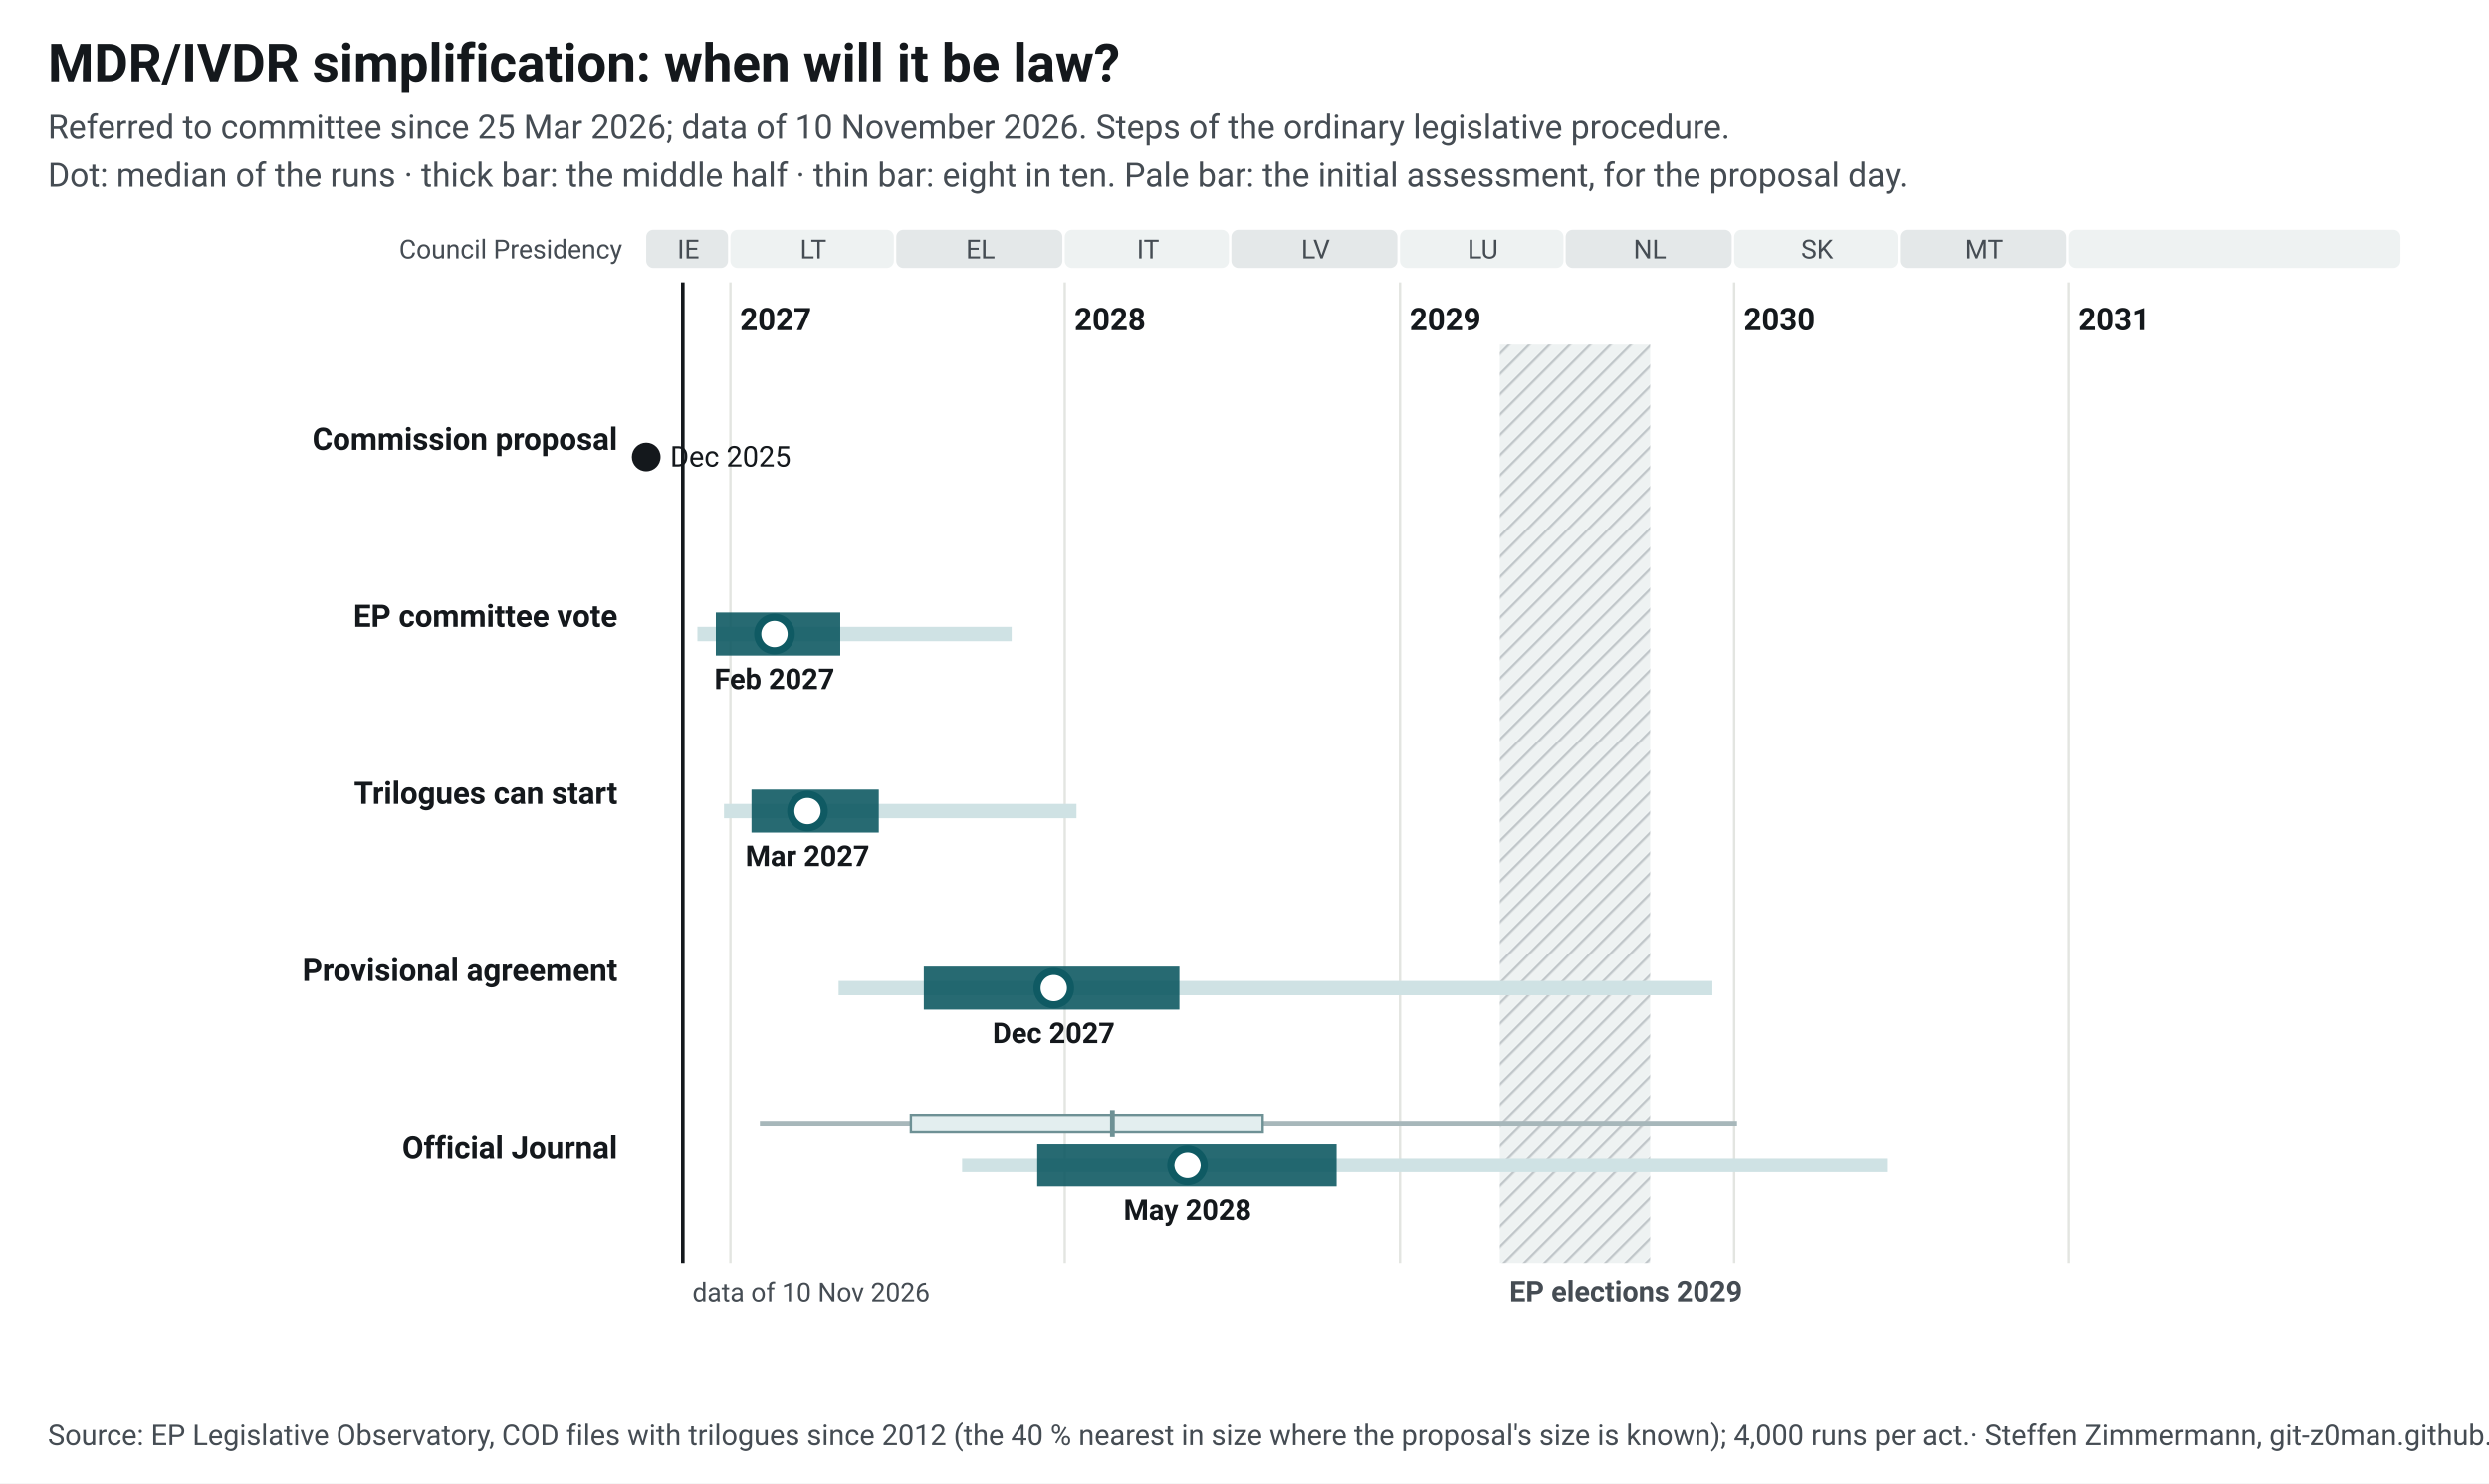
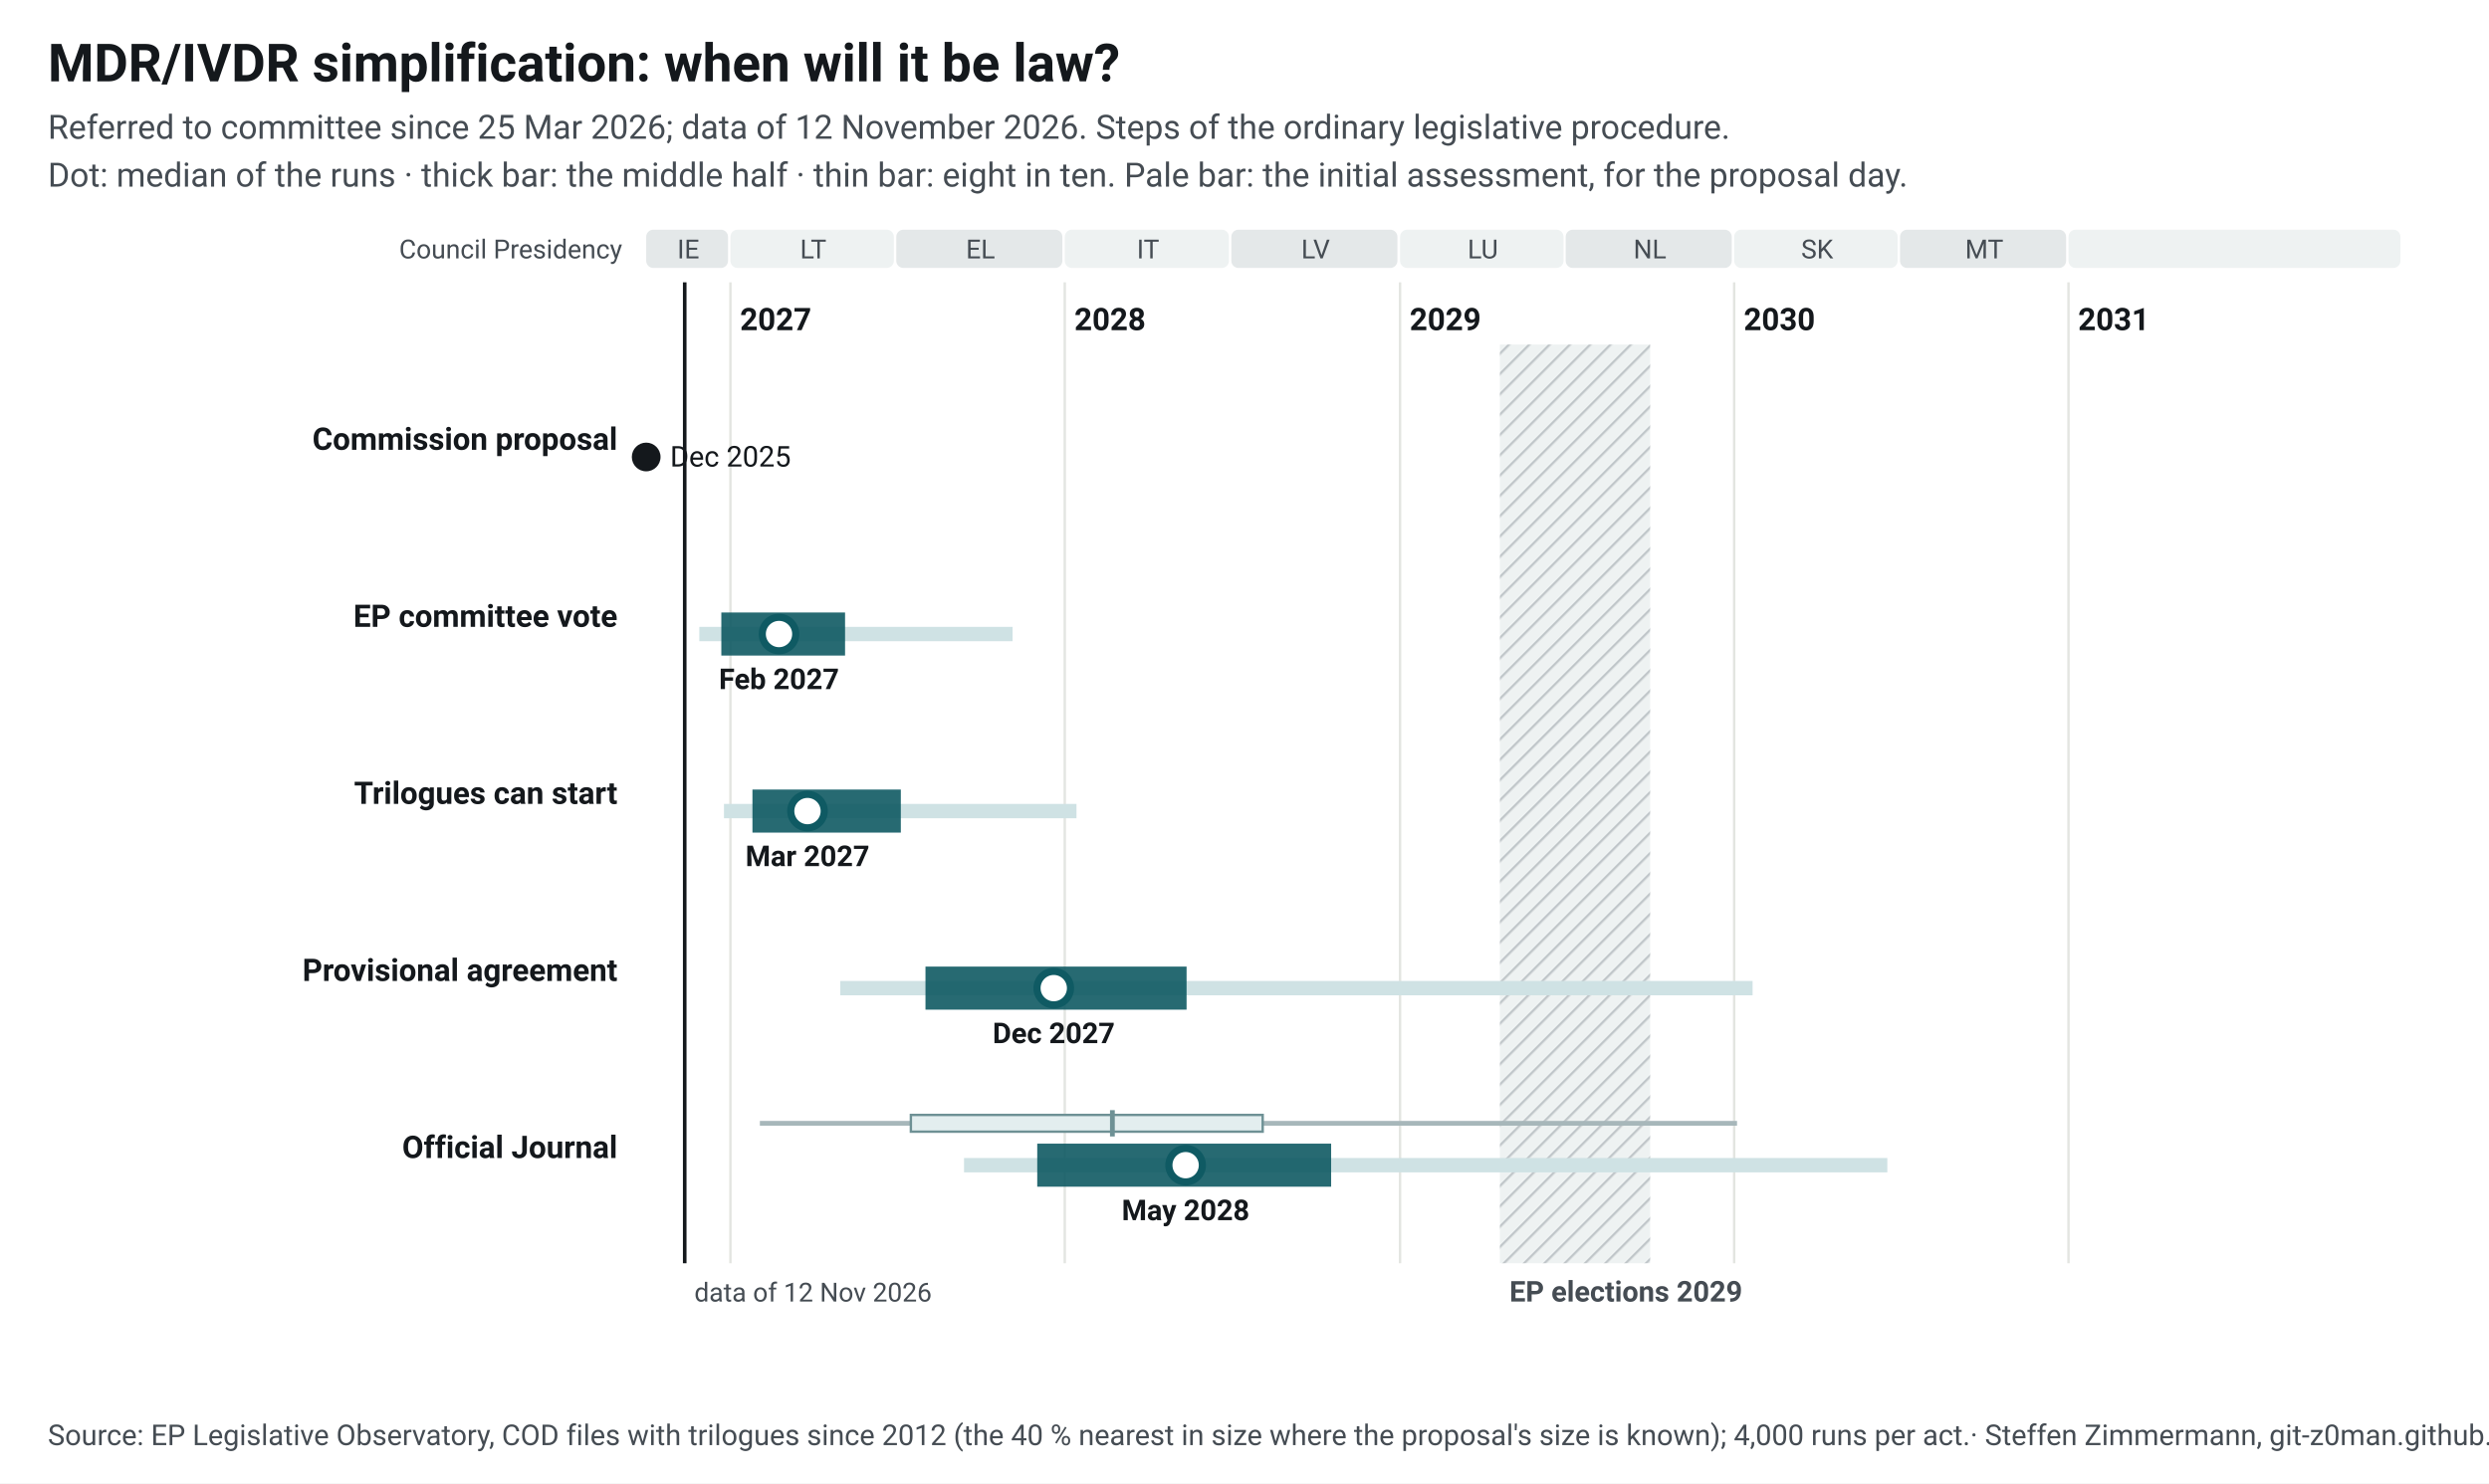
<svg xmlns="http://www.w3.org/2000/svg" width="1040" height="620" viewBox="0 0 1040 620" font-family="&quot;Source Sans 3&quot;, system-ui, -apple-system, Segoe UI, Roboto, Arial, sans-serif" font-size="13">
  <style>.ink{fill:#14181c}.mu{fill:#454c53}.gr{stroke:#e3e5e1;stroke-width:1}.pa{fill:#eef2f2}.pb{fill:#e4e8e9}.hb{fill:#eef2f2}.hl{stroke:#c3c9cc}.wt{fill:#454c53}.pt{fill:#14181c;paint-order:stroke;stroke:#fff;stroke-width:4px;stroke-linejoin:round}.pl{stroke:#14181c}.td{stroke:#14181c;stroke-width:1.5}.b50{fill:#0f5a63;opacity:.9}.b80{fill:#cfe2e4}.med{fill:#fff;stroke:#0f5a63}.fx{fill:#14181c}.ini{fill:#e3eeef;stroke:#6e9195;stroke-width:1}.ini80{fill:#a7b7ba}.inim{stroke:#6e9195;stroke-width:2}.c1{stroke:#0f5a63}.c2{stroke:#454c53;stroke-dasharray:7 4}a text{fill:#0f5a63}.nl-pending{fill:#0f5a63}.nl-adopted{fill:#5b646b}.nl-plan{fill:#fff;stroke:#14181c}.nl-open{fill:none;stroke:#14181c}.nl-q{fill:#14181c}.nl-row{stroke:#e3e5e1;stroke-width:.6}.nl-g-announced{fill:#f1f2f3}.nl-g-pending{fill:#e3eeef}.nl-g-adopted{fill:#eef2f2}</style>
  <rect width="1040" height="620" fill="#fff" />
  <text x="20" y="34" font-size="22" font-weight="700" class="ink">MDR/IVDR simplification: when will it be law?</text>
-   <text x="20" y="58" font-size="14" class="mu">Referred to committee since 25 Mar 2026; data of 10 November 2026. Steps of the ordinary legislative procedure.</text>
+   <text x="20" y="58" font-size="14" class="mu">Referred to committee since 25 Mar 2026; data of 12 November 2026. Steps of the ordinary legislative procedure.</text>
  <text x="20" y="78" font-size="14" class="mu">Dot: median of the runs · thick bar: the middle half · thin bar: eight in ten. Pale bar: the initial assessment, for the proposal day.</text>
  <g transform="translate(20,92)">
    <defs>
      <pattern id="hatch-39" width="6" height="6" patternUnits="userSpaceOnUse" patternTransform="rotate(45)">
        <rect width="6" height="6" class="hb" />
        <line x1="0" y1="0" x2="0" y2="6" class="hl" stroke-width="2" />
      </pattern>
    </defs>
    <rect x="250.0" y="4" width="34.2" height="16" rx="3" class="pb" data-tip="Council Presidency: IE, Jul 2026 to Dec 2026" />
    <text x="267.6" y="16" text-anchor="middle" font-size="11" class="mu">IE</text>
    <rect x="285.2" y="4" width="68.3" height="16" rx="3" class="pa" data-tip="Council Presidency: LT, Jan 2027 to Jun 2027" />
    <text x="319.8" y="16" text-anchor="middle" font-size="11" class="mu">LT</text>
    <rect x="354.5" y="4" width="69.4" height="16" rx="3" class="pb" data-tip="Council Presidency: EL, Jul 2027 to Dec 2027" />
    <text x="389.7" y="16" text-anchor="middle" font-size="11" class="mu">EL</text>
    <rect x="424.9" y="4" width="68.6" height="16" rx="3" class="pa" data-tip="Council Presidency: IT, Jan 2028 to Jun 2028" />
    <text x="459.7" y="16" text-anchor="middle" font-size="11" class="mu">IT</text>
    <rect x="494.5" y="4" width="69.4" height="16" rx="3" class="pb" data-tip="Council Presidency: LV, Jul 2028 to Dec 2028" />
    <text x="529.7" y="16" text-anchor="middle" font-size="11" class="mu">LV</text>
    <rect x="565.0" y="4" width="68.3" height="16" rx="3" class="pa" data-tip="Council Presidency: LU, Jan 2029 to Jun 2029" />
    <text x="599.6" y="16" text-anchor="middle" font-size="11" class="mu">LU</text>
    <rect x="634.2" y="4" width="69.4" height="16" rx="3" class="pb" data-tip="Council Presidency: NL, Jul 2029 to Dec 2029" />
    <text x="669.4" y="16" text-anchor="middle" font-size="11" class="mu">NL</text>
    <rect x="704.6" y="4" width="68.3" height="16" rx="3" class="pa" data-tip="Council Presidency: SK, Jan 2030 to Jun 2030" />
    <text x="739.3" y="16" text-anchor="middle" font-size="11" class="mu">SK</text>
    <rect x="773.9" y="4" width="69.4" height="16" rx="3" class="pb" data-tip="Council Presidency: MT, Jul 2030 to Dec 2030" />
    <text x="809.1" y="16" text-anchor="middle" font-size="11" class="mu">MT</text>
    <rect x="844.3" y="4" width="138.7" height="16" rx="3" class="pa" data-tip="Council Presidency: not decided, Jan 2031 to Dec 2031" />
    <text x="914.2" y="16" text-anchor="middle" font-size="11" class="mu" />
    <line x1="285.2" y1="26" x2="285.2" y2="436" class="gr" />
    <text x="289.2" y="46" font-weight="600" class="ink">2027</text>
    <line x1="424.9" y1="26" x2="424.9" y2="436" class="gr" />
    <text x="428.9" y="46" font-weight="600" class="ink">2028</text>
    <line x1="565.0" y1="26" x2="565.0" y2="436" class="gr" />
    <text x="569.0" y="46" font-weight="600" class="ink">2029</text>
    <line x1="704.6" y1="26" x2="704.6" y2="436" class="gr" />
    <text x="708.6" y="46" font-weight="600" class="ink">2030</text>
    <line x1="844.3" y1="26" x2="844.3" y2="436" class="gr" />
    <text x="848.3" y="46" font-weight="600" class="ink">2031</text>
    <rect x="606.7" y="52" width="62.8" height="384" fill="url(#hatch-39)" data-tip="European elections 2029: Parliament does no legislative work from its last session in April until the new committees vote again in October (assumption, as in 2024; the dates are not set yet)." />
    <text x="610.7" y="452" font-size="12" font-weight="600" class="wt">EP elections 2029</text>
    <text x="240" y="16" text-anchor="end" font-size="11" class="mu">Council Presidency</text>
-     <line x1="265.3" y1="26" x2="265.3" y2="436" class="td" />
-     <text x="269.3" y="452" font-size="11" class="mu">data of 10 Nov 2026</text>
+     <line x1="266.1" y1="26" x2="266.1" y2="436" class="td" />
+     <text x="270.1" y="452" font-size="11" class="mu">data of 12 Nov 2026</text>
    <text x="238" y="96.0" text-anchor="end" font-weight="600" class="ink lnk">Commission proposal</text>
    <circle cx="250.0" cy="99.0" r="6" class="fx" data-tip="Commission proposal: 16 Dec 2025" />
    <text x="260.0" y="103.0" font-size="12" class="ink">Dec 2025</text>
    <text x="238" y="170.0" text-anchor="end" font-weight="600" class="ink lnk">EP committee vote</text>
-     <rect x="271.4" y="170.0" width="131.3" height="6" class="b80" data-tip="EP committee vote: median Feb 2027; half of the runs Dec 2026 to May 2027; eight in ten Nov 2026 to Nov 2027" />
-     <rect x="279.1" y="164.0" width="52.0" height="18" class="b50" data-tip="EP committee vote: median Feb 2027; half of the runs Dec 2026 to May 2027; eight in ten Nov 2026 to Nov 2027" />
-     <circle cx="303.6" cy="173.0" r="7" class="med" stroke-width="3" data-tip="EP committee vote: median Feb 2027; half of the runs Dec 2026 to May 2027; eight in ten Nov 2026 to Nov 2027" />
-     <text x="303.6" y="196.0" text-anchor="middle" font-size="12" font-weight="600" class="ink">Feb 2027</text>
+     <rect x="272.2" y="170.0" width="130.9" height="6" class="b80" data-tip="EP committee vote: median Feb 2027; half of the runs Dec 2026 to May 2027; eight in ten Nov 2026 to Nov 2027" />
+     <rect x="281.4" y="164.0" width="51.7" height="18" class="b50" data-tip="EP committee vote: median Feb 2027; half of the runs Dec 2026 to May 2027; eight in ten Nov 2026 to Nov 2027" />
+     <circle cx="305.5" cy="173.0" r="7" class="med" stroke-width="3" data-tip="EP committee vote: median Feb 2027; half of the runs Dec 2026 to May 2027; eight in ten Nov 2026 to Nov 2027" />
+     <text x="305.5" y="196.0" text-anchor="middle" font-size="12" font-weight="600" class="ink">Feb 2027</text>
    <text x="238" y="244.0" text-anchor="end" font-weight="600" class="ink lnk">Trilogues can start</text>
-     <rect x="282.5" y="244.0" width="147.3" height="6" class="b80" data-tip="Trilogues can start: median Mar 2027; half of the runs Jan 2027 to Jun 2027; eight in ten Dec 2026 to Jan 2028" />
-     <rect x="294.0" y="238.0" width="53.2" height="18" class="b50" data-tip="Trilogues can start: median Mar 2027; half of the runs Jan 2027 to Jun 2027; eight in ten Dec 2026 to Jan 2028" />
-     <circle cx="317.4" cy="247.0" r="7" class="med" stroke-width="3" data-tip="Trilogues can start: median Mar 2027; half of the runs Jan 2027 to Jun 2027; eight in ten Dec 2026 to Jan 2028" />
+     <rect x="282.5" y="244.0" width="147.3" height="6" class="b80" data-tip="Trilogues can start: median Mar 2027; half of the runs Jan 2027 to Jul 2027; eight in ten Dec 2026 to Jan 2028" />
+     <rect x="294.4" y="238.0" width="62.0" height="18" class="b50" data-tip="Trilogues can start: median Mar 2027; half of the runs Jan 2027 to Jul 2027; eight in ten Dec 2026 to Jan 2028" />
+     <circle cx="317.4" cy="247.0" r="7" class="med" stroke-width="3" data-tip="Trilogues can start: median Mar 2027; half of the runs Jan 2027 to Jul 2027; eight in ten Dec 2026 to Jan 2028" />
    <text x="317.4" y="270.0" text-anchor="middle" font-size="12" font-weight="600" class="ink">Mar 2027</text>
    <text x="238" y="318.0" text-anchor="end" font-weight="600" class="ink lnk">Provisional agreement</text>
-     <rect x="330.4" y="318.0" width="365.1" height="6" class="b80" data-tip="Provisional agreement: median Dec 2027; half of the runs Jul 2027 to May 2028; eight in ten Apr 2027 to Dec 2029" />
-     <rect x="366.0" y="312.0" width="106.8" height="18" class="b50" data-tip="Provisional agreement: median Dec 2027; half of the runs Jul 2027 to May 2028; eight in ten Apr 2027 to Dec 2029" />
-     <circle cx="420.3" cy="321.0" r="7" class="med" stroke-width="3" data-tip="Provisional agreement: median Dec 2027; half of the runs Jul 2027 to May 2028; eight in ten Apr 2027 to Dec 2029" />
+     <rect x="331.1" y="318.0" width="381.2" height="6" class="b80" data-tip="Provisional agreement: median Dec 2027; half of the runs Aug 2027 to May 2028; eight in ten May 2027 to Jan 2030" />
+     <rect x="366.7" y="312.0" width="109.1" height="18" class="b50" data-tip="Provisional agreement: median Dec 2027; half of the runs Aug 2027 to May 2028; eight in ten May 2027 to Jan 2030" />
+     <circle cx="420.3" cy="321.0" r="7" class="med" stroke-width="3" data-tip="Provisional agreement: median Dec 2027; half of the runs Aug 2027 to May 2028; eight in ten May 2027 to Jan 2030" />
    <text x="420.3" y="344.0" text-anchor="middle" font-size="12" font-weight="600" class="ink">Dec 2027</text>
    <text x="238" y="392.0" text-anchor="end" font-weight="600" class="ink lnk">Official Journal</text>
    <rect x="297.5" y="376.5" width="408.3" height="2" class="ini80" data-tip="Initial assessment, forecast for the proposal day (16 Dec 2025): Official Journal: median Feb 2028; half of the runs Jul 2027 to Aug 2028; eight in ten Feb 2027 to Jan 2030" />
    <rect x="360.6" y="374.0" width="147.0" height="7" class="ini" data-tip="Initial assessment, forecast for the proposal day (16 Dec 2025): Official Journal: median Feb 2028; half of the runs Jul 2027 to Aug 2028; eight in ten Feb 2027 to Jan 2030" />
    <line x1="444.8" y1="372.0" x2="444.8" y2="383.0" class="inim" data-tip="Initial assessment, forecast for the proposal day (16 Dec 2025): Official Journal: median Feb 2028; half of the runs Jul 2027 to Aug 2028; eight in ten Feb 2027 to Jan 2030" />
-     <rect x="382.0" y="392.0" width="386.5" height="6" class="b80" data-tip="Official Journal: median May 2028; half of the runs Dec 2027 to Oct 2028; eight in ten Sep 2027 to Jun 2030" />
-     <rect x="413.4" y="386.0" width="125.1" height="18" class="b50" data-tip="Official Journal: median May 2028; half of the runs Dec 2027 to Oct 2028; eight in ten Sep 2027 to Jun 2030" />
-     <circle cx="476.2" cy="395.0" r="7" class="med" stroke-width="3" data-tip="Official Journal: median May 2028; half of the runs Dec 2027 to Oct 2028; eight in ten Sep 2027 to Jun 2030" />
-     <text x="476.2" y="418.0" text-anchor="middle" font-size="12" font-weight="600" class="ink">May 2028</text>
+     <rect x="382.8" y="392.0" width="385.8" height="6" class="b80" data-tip="Official Journal: median May 2028; half of the runs Dec 2027 to Oct 2028; eight in ten Sep 2027 to Jun 2030" />
+     <rect x="413.4" y="386.0" width="122.8" height="18" class="b50" data-tip="Official Journal: median May 2028; half of the runs Dec 2027 to Oct 2028; eight in ten Sep 2027 to Jun 2030" />
+     <circle cx="475.4" cy="395.0" r="7" class="med" stroke-width="3" data-tip="Official Journal: median May 2028; half of the runs Dec 2027 to Oct 2028; eight in ten Sep 2027 to Jun 2030" />
+     <text x="475.4" y="418.0" text-anchor="middle" font-size="12" font-weight="600" class="ink">May 2028</text>
  </g>
  <text x="20" y="604" font-size="12" class="mu">Source: EP Legislative Observatory, COD files with trilogues since 2012 (the 40 % nearest in size where the proposal's size is known); 4,000 runs per act.<tspan> · Steffen Zimmermann, git-z0man.github.io/eu-regulation-timeline, CC BY 4.0</tspan>
  </text>
</svg>
